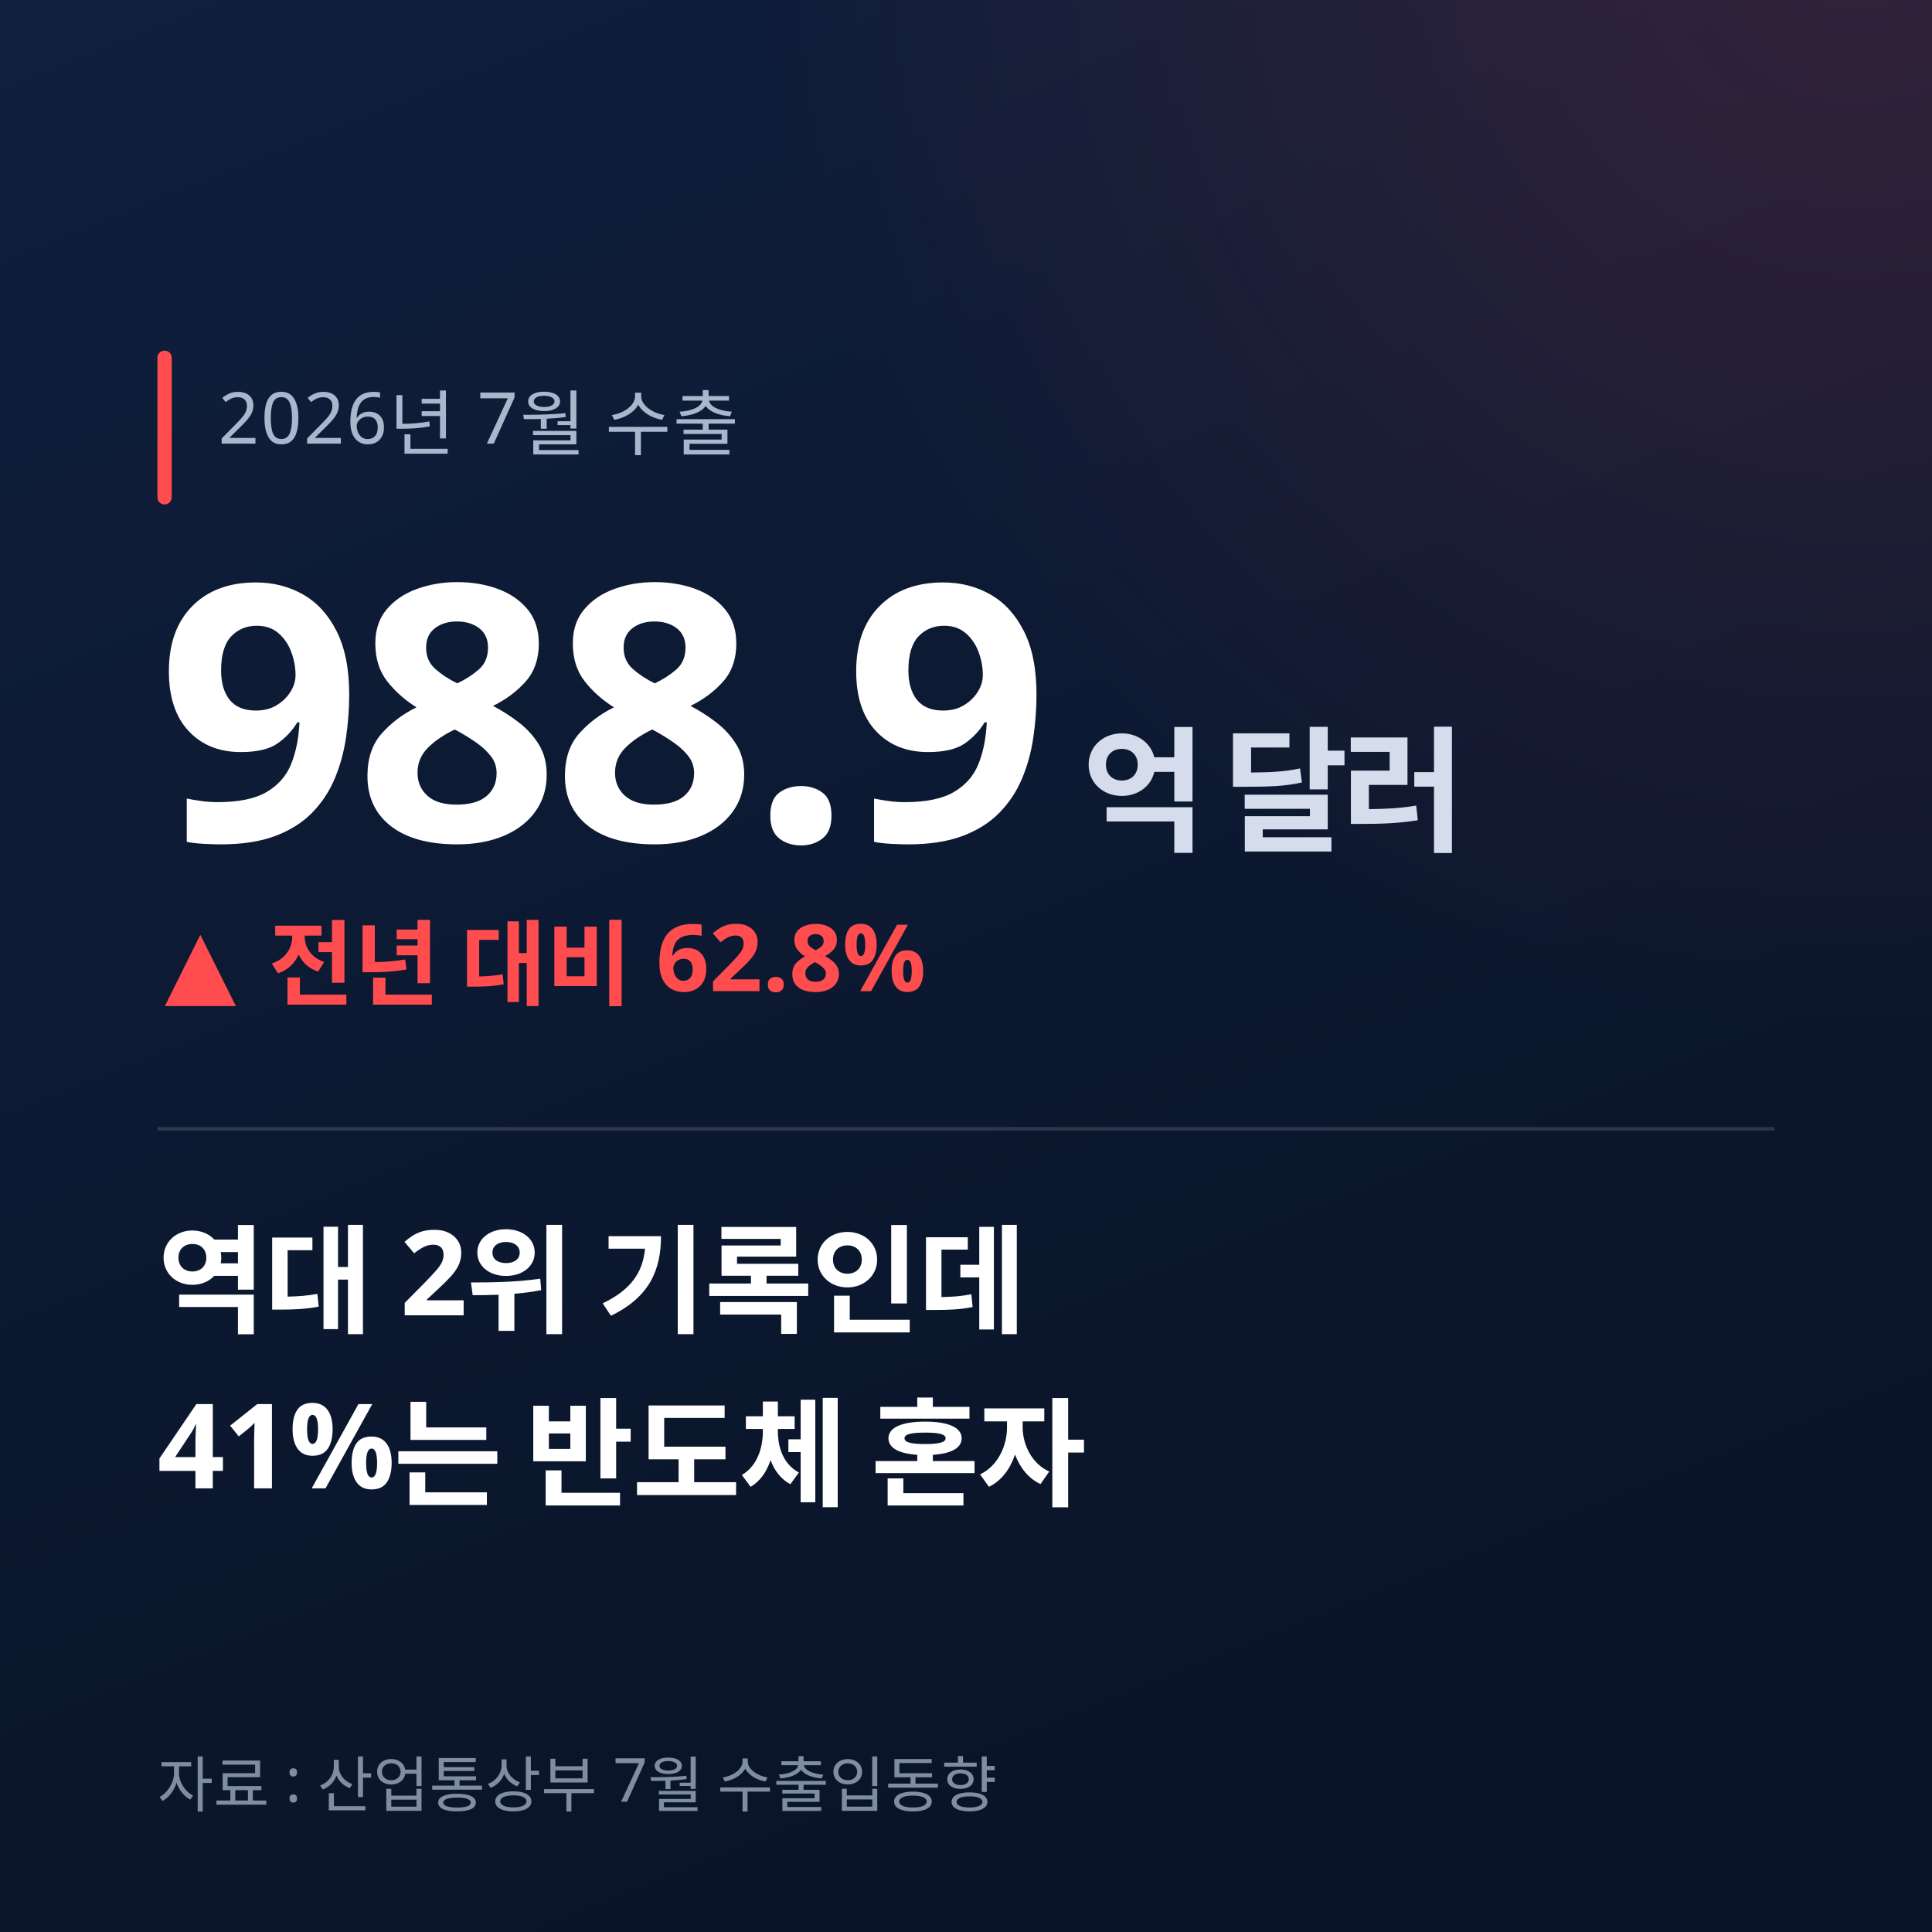
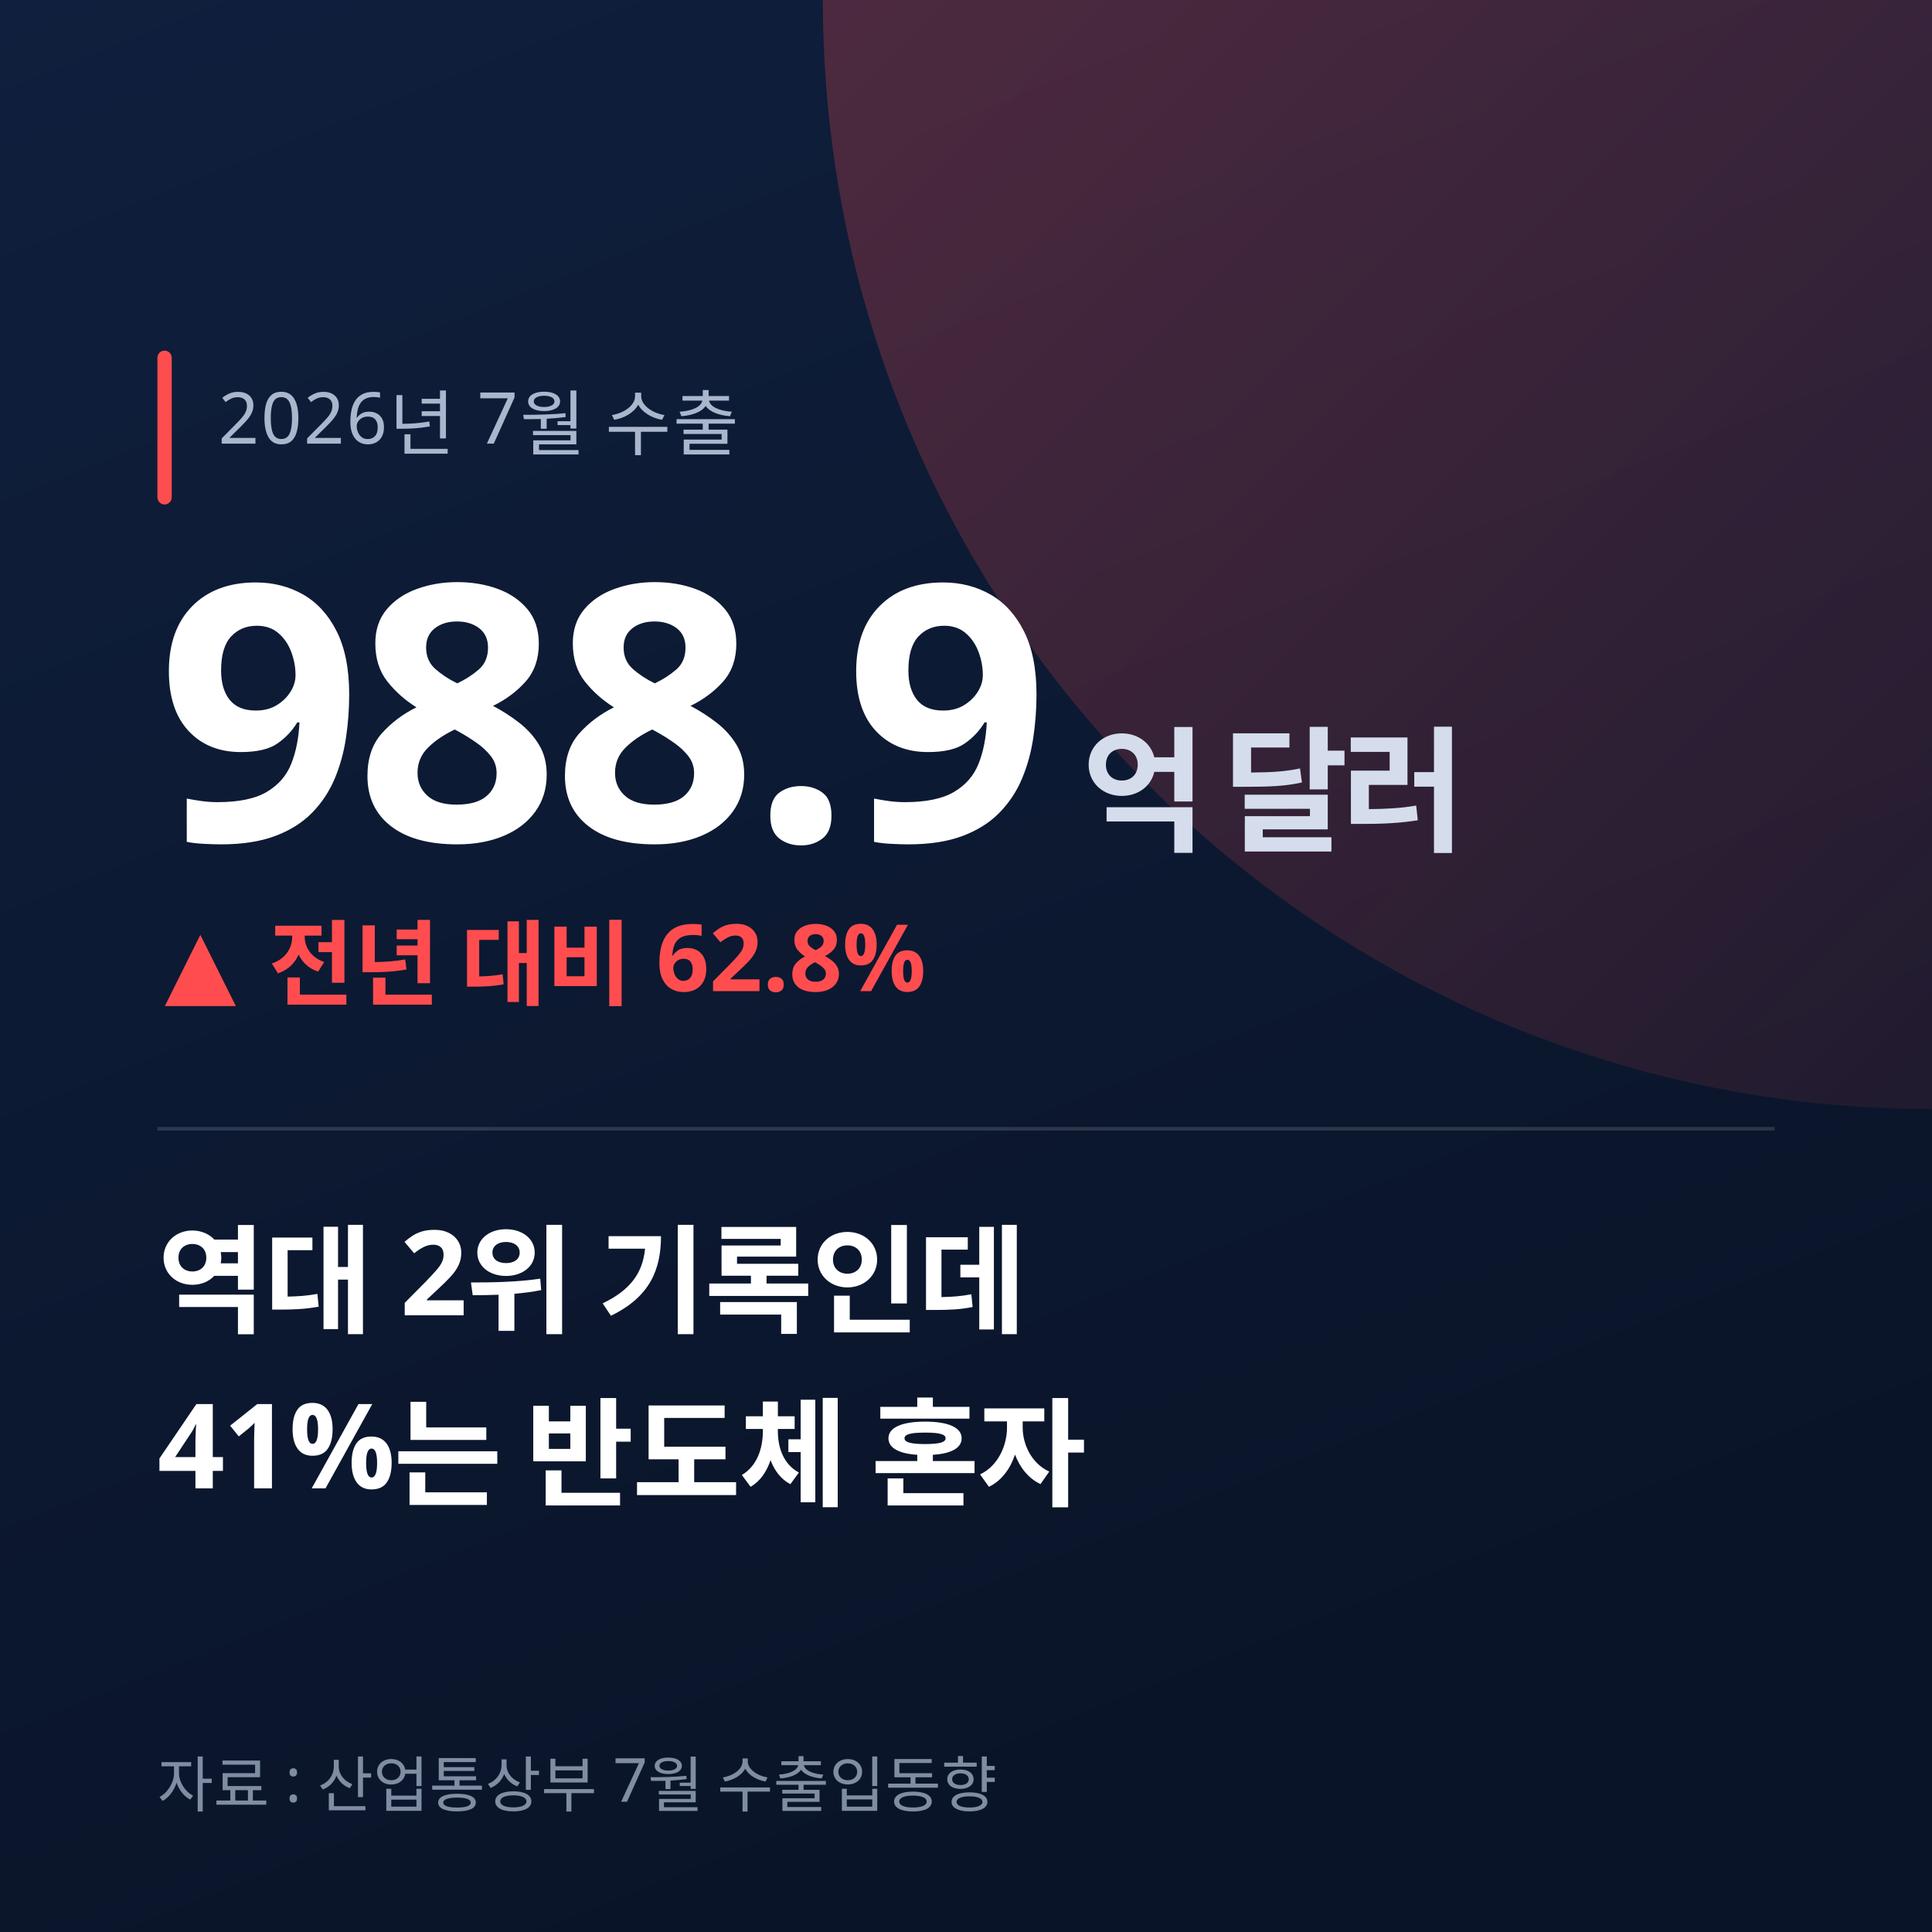
<svg xmlns="http://www.w3.org/2000/svg" viewBox="0 0 1080 1080" font-family="Pretendard, 'Malgun Gothic', system-ui, sans-serif">
  <defs>
    <linearGradient id="bg" x1="0" y1="0" x2="0.4" y2="1">
      <stop offset="0%" stop-color="#0f1f3d" />
      <stop offset="100%" stop-color="#0a1428" />
    </linearGradient>
-     <radialGradient id="glow" cx="0.5" cy="0.5" r="0.5">
-       <stop offset="0%" stop-color="#ff4d4f" stop-opacity="0.16" />
+     <linearGradient id="glow" x1="0" y1="0" x2="1" y2="1">
+       <stop offset="0%" stop-color="#ff4d4f" stop-opacity="0.35" />
      <stop offset="100%" stop-color="#ff4d4f" stop-opacity="0" />
-     </radialGradient>
+     </linearGradient>
  </defs>
  <rect width="1080" height="1080" fill="url(#bg)" />
-   <circle cx="1040" cy="-40" r="620" fill="url(#glow)" />
+   <circle cx="1080" cy="0" r="620" fill="url(#glow)" />
  <rect x="88" y="196" width="8" height="86" rx="4" fill="#ff4d4f" />
  <text x="122" y="248" font-size="40" fill="#a9b6cc" letter-spacing="1">2026년 7월 수출</text>
  <text x="88" y="470" font-size="200" font-weight="800" fill="#ffffff" letter-spacing="-4">988.9<tspan font-size="76" font-weight="700" fill="#d5dded" dx="18">억 달러</tspan>
  </text>
  <text x="92" y="556" font-size="52" font-weight="700" fill="#ff4d4f">▲ 전년 대비 62.8%</text>
  <rect x="88" y="630" width="904" height="2" fill="#ffffff" opacity="0.14" />
  <text x="88" y="740" font-size="66" font-weight="700" fill="#ffffff" letter-spacing="-1">역대 2위 기록인데</text>
  <text x="88" y="832" font-size="66" font-weight="700" fill="#ffffff" letter-spacing="-1">41%는 반도체 혼자</text>
  <text x="88" y="1010" font-size="34" fill="#7f8da3">자료 : 산업통상부 7월 수출입동향</text>
</svg>
